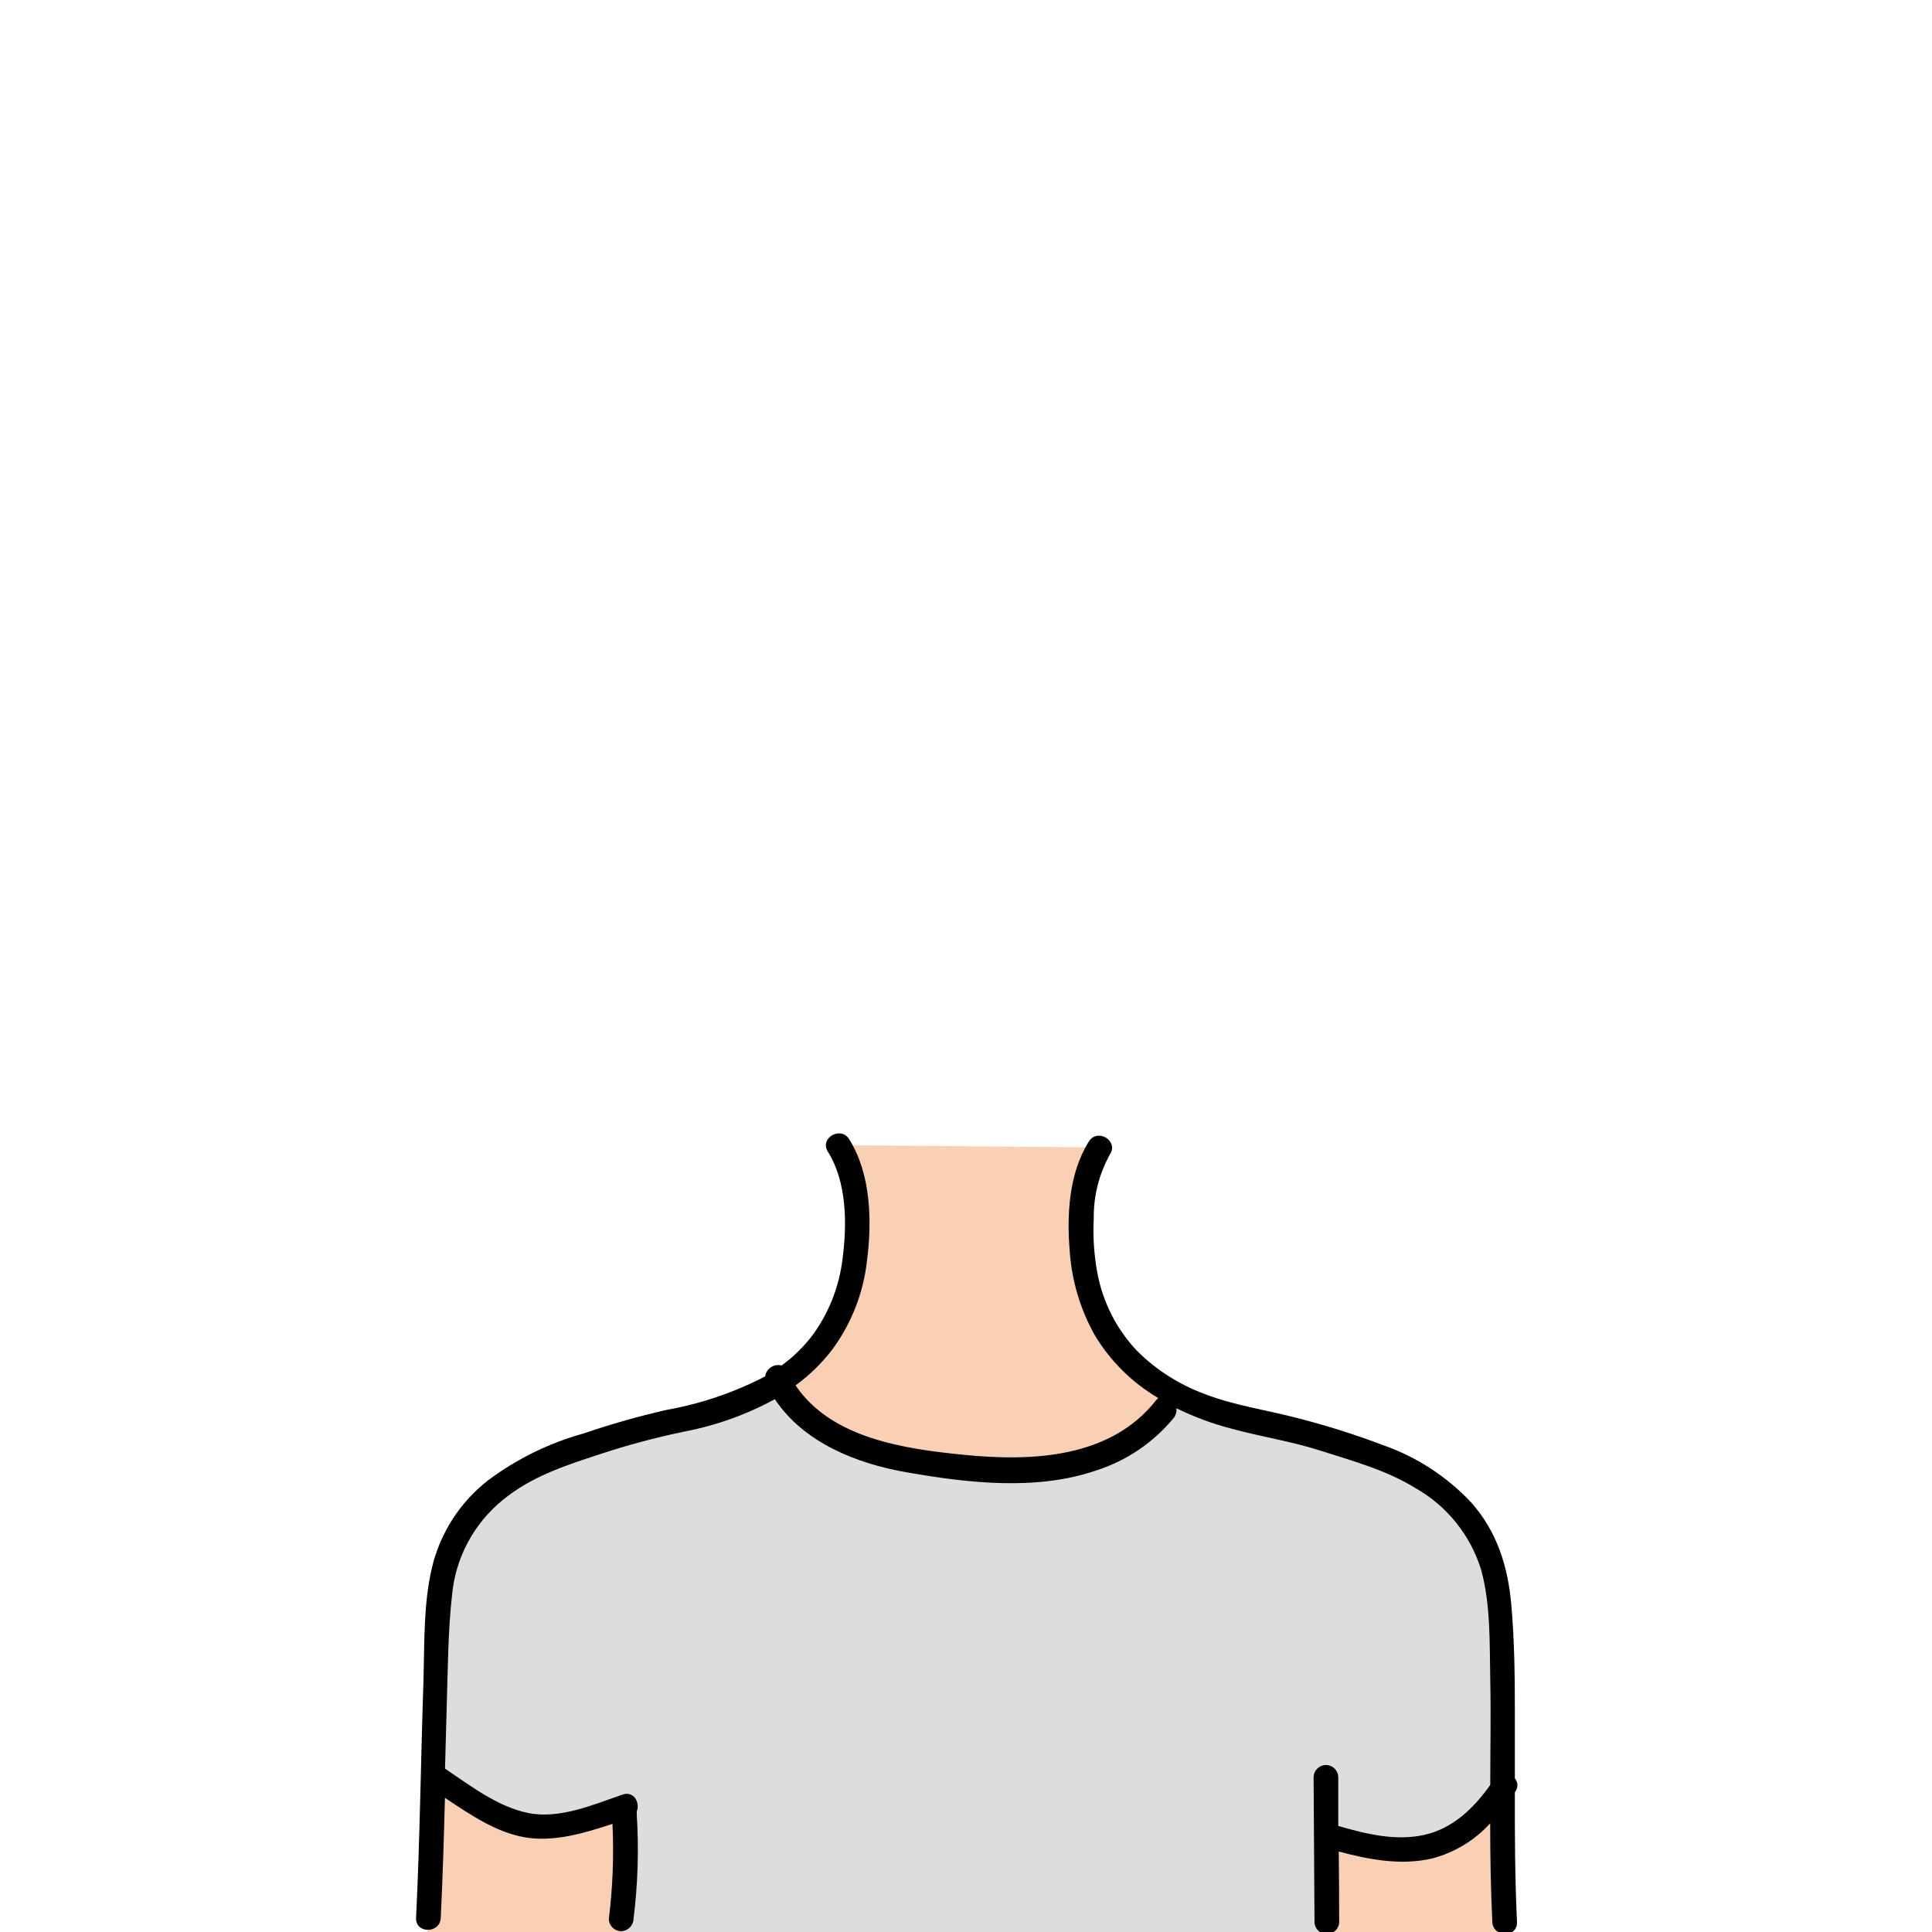
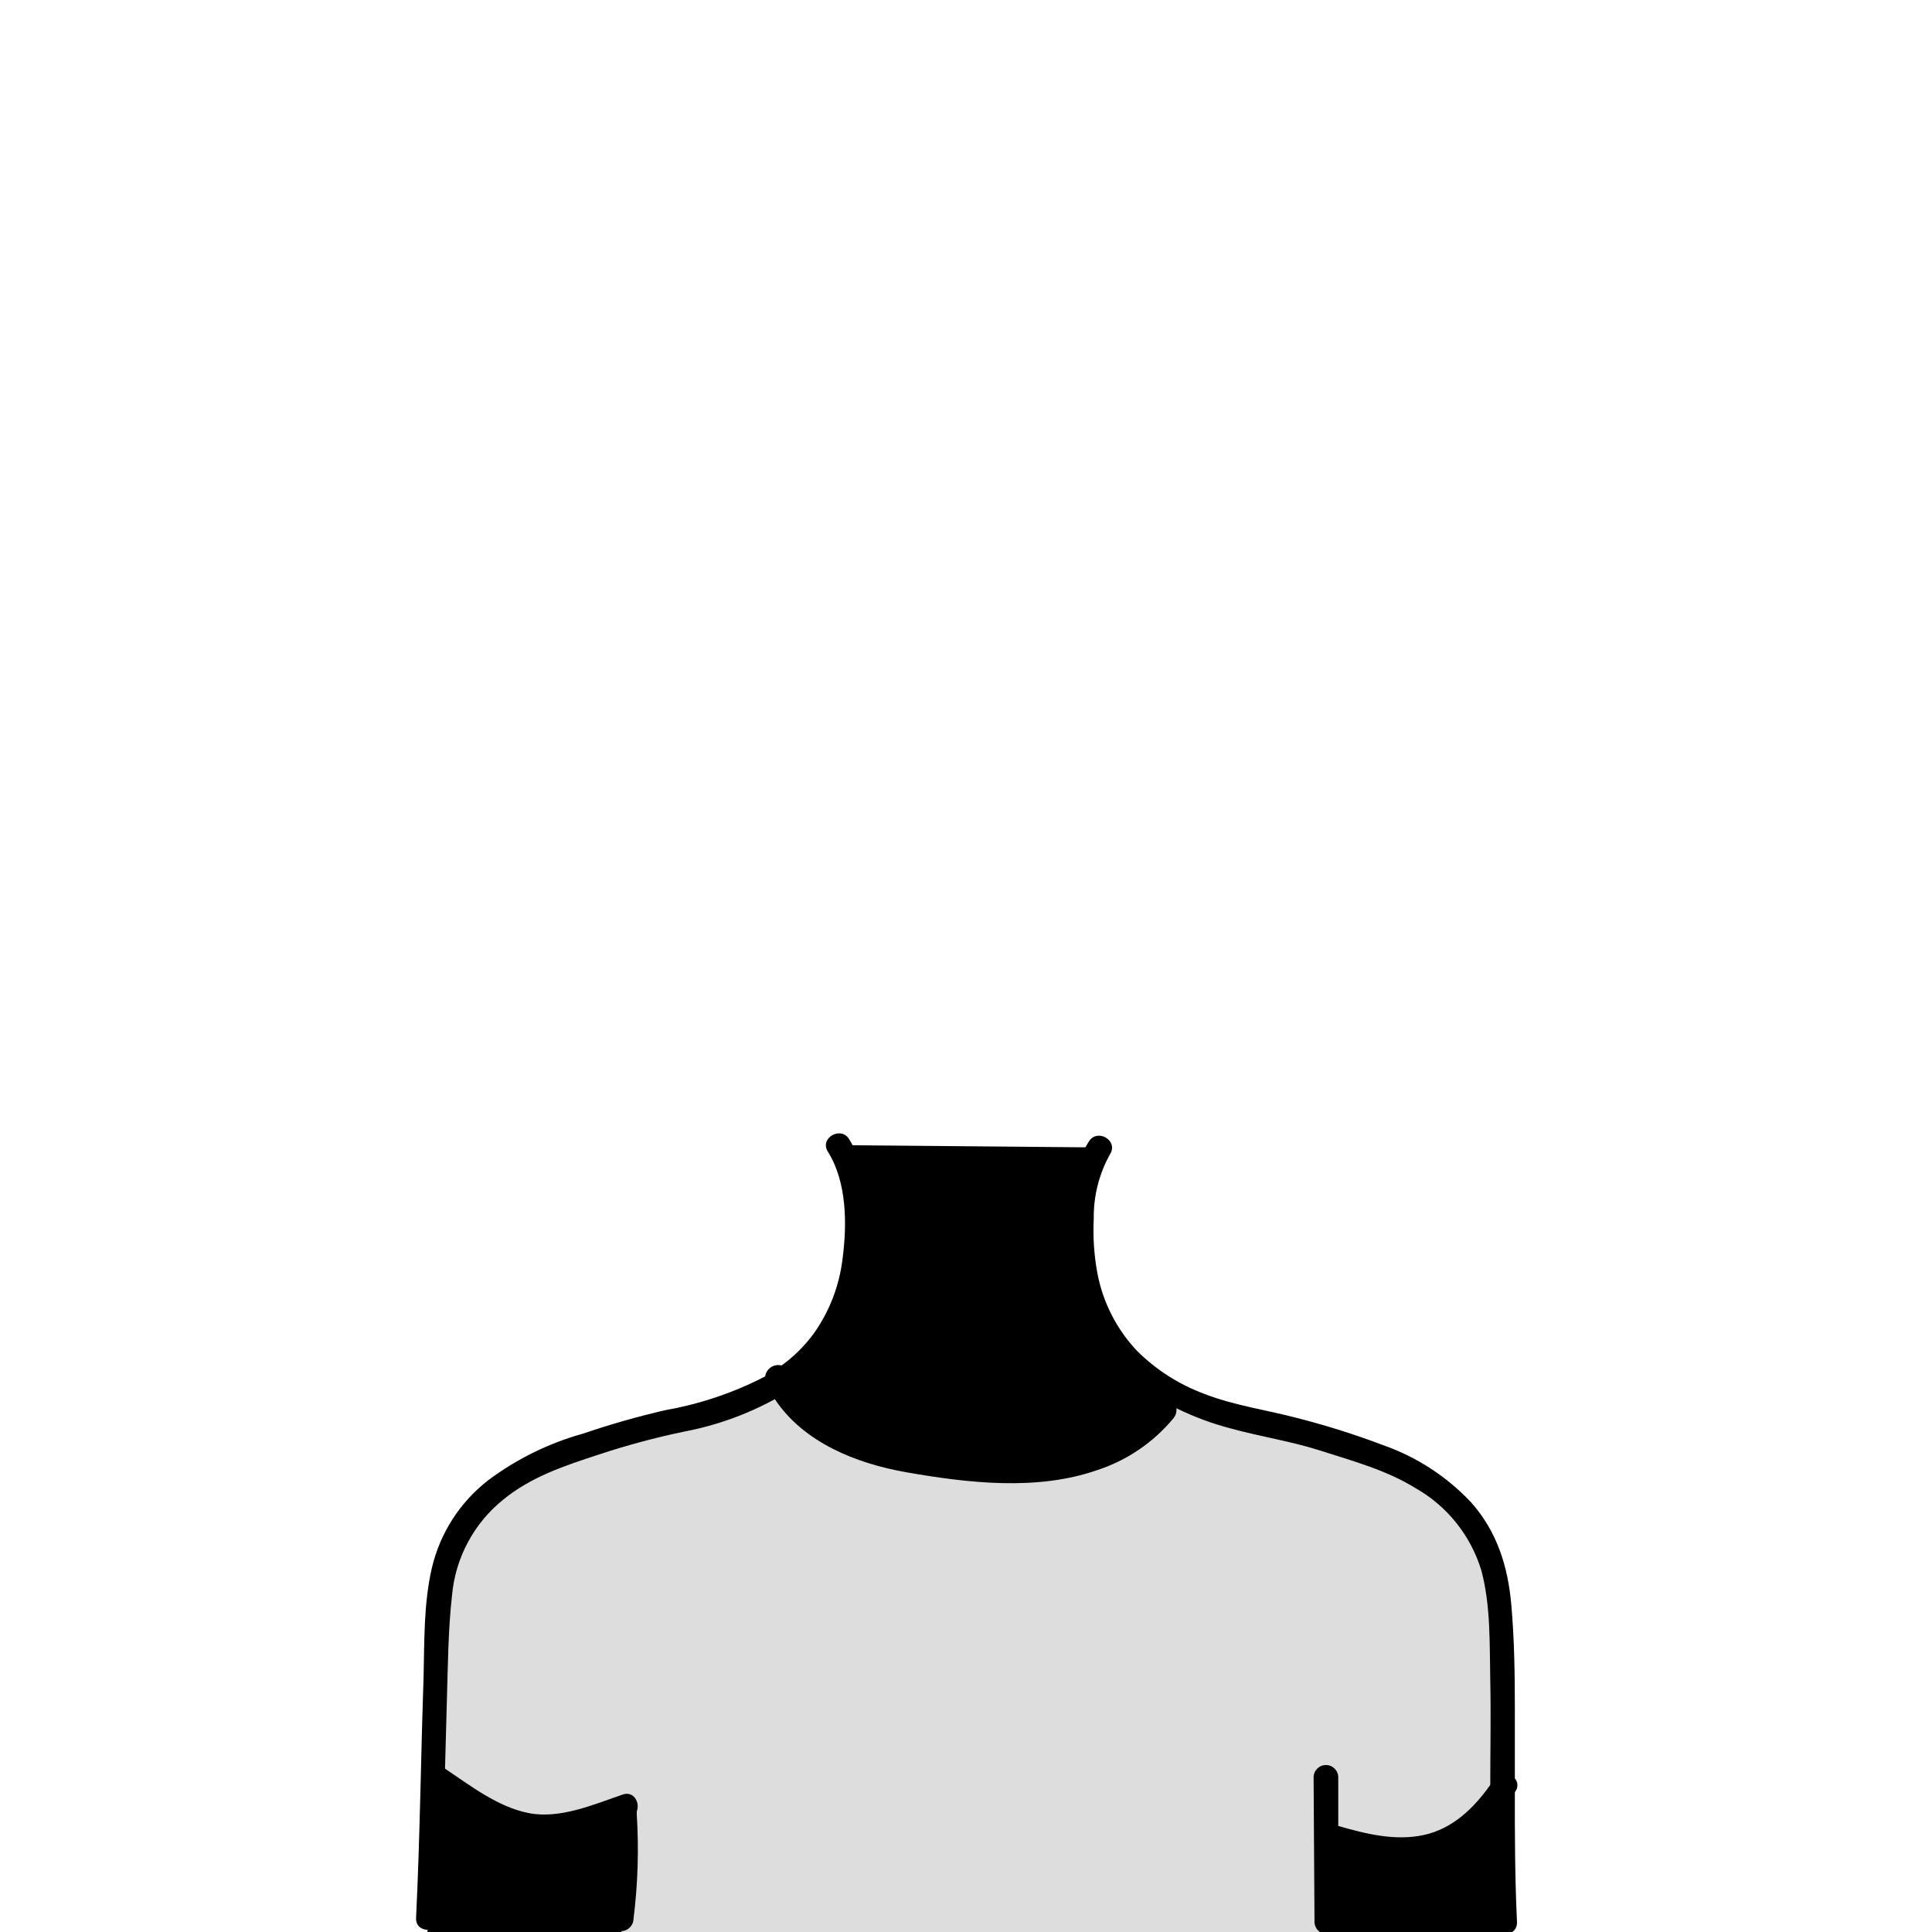
<svg xmlns="http://www.w3.org/2000/svg" viewBox="0 0 235 235">
  <g id="body-2">
-     <path class="c-skin" d="M52,235s.7-44.84,3.78-48.7S62,177.22,91.21,170c0,0,17.39-3.42,10.73-30.71l31.79.28s-7.11,16.38,2.89,25.11,44.39,11.47,44.64,24.89S183,235.16,183,235.16Z" fill="#f9d0b4" />
+     <path class="c-skin" d="M52,235s.7-44.84,3.78-48.7S62,177.22,91.21,170c0,0,17.39-3.42,10.73-30.71l31.79.28s-7.11,16.38,2.89,25.11,44.39,11.47,44.64,24.89S183,235.16,183,235.16Z" />
    <path class="c-shirt" d="M52,215.38s9,8,17.9,6.32l5.68-1.8v15.26h85.67l.11-12s11.24,3.8,13.75,1,7.93-5.67,7.93-5.67,1.88-32.58-7.17-37.09-34.21-10.52-34.21-10.52-3.65,8.81-23.61,7.6-23.37-9.92-23.37-9.92-37.08,9.11-38.9,17.69S52,215.38,52,215.38Z" fill="#ddd" />
    <path id="stroke" d="M184.26,218a.35.35,0,0,0,.05-.08,1.26,1.26,0,0,0-.05-1.6c0-2.82,0-5.65,0-8.47,0-4.21-.06-8.44-.43-12.64-.41-4.68-1.74-8.94-4.91-12.49a26.91,26.91,0,0,0-10.69-6.94,97.47,97.47,0,0,0-10.45-3.3c-3.8-1-7.66-1.52-11.33-2.95a22.86,22.86,0,0,1-8.15-5.22,18.81,18.81,0,0,1-4.82-9.46,28.32,28.32,0,0,1-.44-6.63,15.56,15.56,0,0,1,2-7.86c1-1.64-1.56-3.15-2.59-1.52-2.46,3.91-2.71,9-2.32,13.51a24.27,24.27,0,0,0,3,10,21.93,21.93,0,0,0,7.76,7.7,1.6,1.6,0,0,0-.26.26c-5.57,7.09-15.12,7.47-23.37,6.65-7.26-.72-16.15-2-20.49-8.45a21.55,21.55,0,0,0,4.54-4.46,22.33,22.33,0,0,0,4.14-10.66c.63-4.85.5-10.59-2.17-14.83-1-1.63-3.62-.13-2.59,1.51,2.32,3.69,2.35,8.79,1.8,13a19.74,19.74,0,0,1-3.52,9.15,17.88,17.88,0,0,1-3.9,3.87,1.61,1.61,0,0,0-2,1.33,42.22,42.22,0,0,1-12.12,4.1,101.58,101.58,0,0,0-10,2.85,35,35,0,0,0-11.58,5.69,19,19,0,0,0-6.85,10.71c-1,4.32-.89,8.9-1,13.31-.33,9.74-.44,19.48-.91,29.21-.09,1.93,2.91,1.93,3,0,.24-4.86.38-9.74.51-14.61,3,2,6.19,4.19,9.7,4.8S71,223,74.5,221.85a68.56,68.56,0,0,1-.44,11.55,1.51,1.51,0,0,0,1.5,1.5,1.54,1.54,0,0,0,1.5-1.5,67.93,67.93,0,0,0,.39-12.75,1.64,1.64,0,0,0,0-.32c.43-1.05-.35-2.52-1.71-2.05-3.49,1.2-7.63,3-11.41,2.26s-7.09-3.33-10.2-5.41q.11-4,.22-8.06c.13-4.34.15-8.73.63-13a16.89,16.89,0,0,1,6.19-11.63c3.42-2.81,7.49-4.15,11.62-5.5a93.87,93.87,0,0,1,10.4-2.8,37.76,37.76,0,0,0,11.06-3.95c3.5,5.27,9.89,7.82,16,8.89,7.47,1.31,15.86,2.29,23.18-.25a20.18,20.18,0,0,0,9.33-6.35,1.6,1.6,0,0,0,.33-1.19,35.07,35.07,0,0,0,6.61,2.46c3.63,1,7.33,1.55,10.92,2.7,3.95,1.27,8,2.36,11.56,4.56a17.28,17.28,0,0,1,8,10c1.15,4.26,1,8.94,1.09,13.33s0,8.51,0,12.77c-2,2.82-4.57,5.33-8.08,6.09s-7.07-.14-10.41-1.1c0-2,0-3.94,0-5.91a1.5,1.5,0,0,0-3,0l.11,17.57a1.5,1.5,0,0,0,3,0q0-4.28-.05-8.55c3.71,1,7.64,1.73,11.42.83a14.55,14.55,0,0,0,7-4.26c0,4,.07,8,.26,12,.09,1.93,3.09,1.94,3,0C184.27,228.48,184.25,223.23,184.26,218Z" />
  </g>
</svg>
